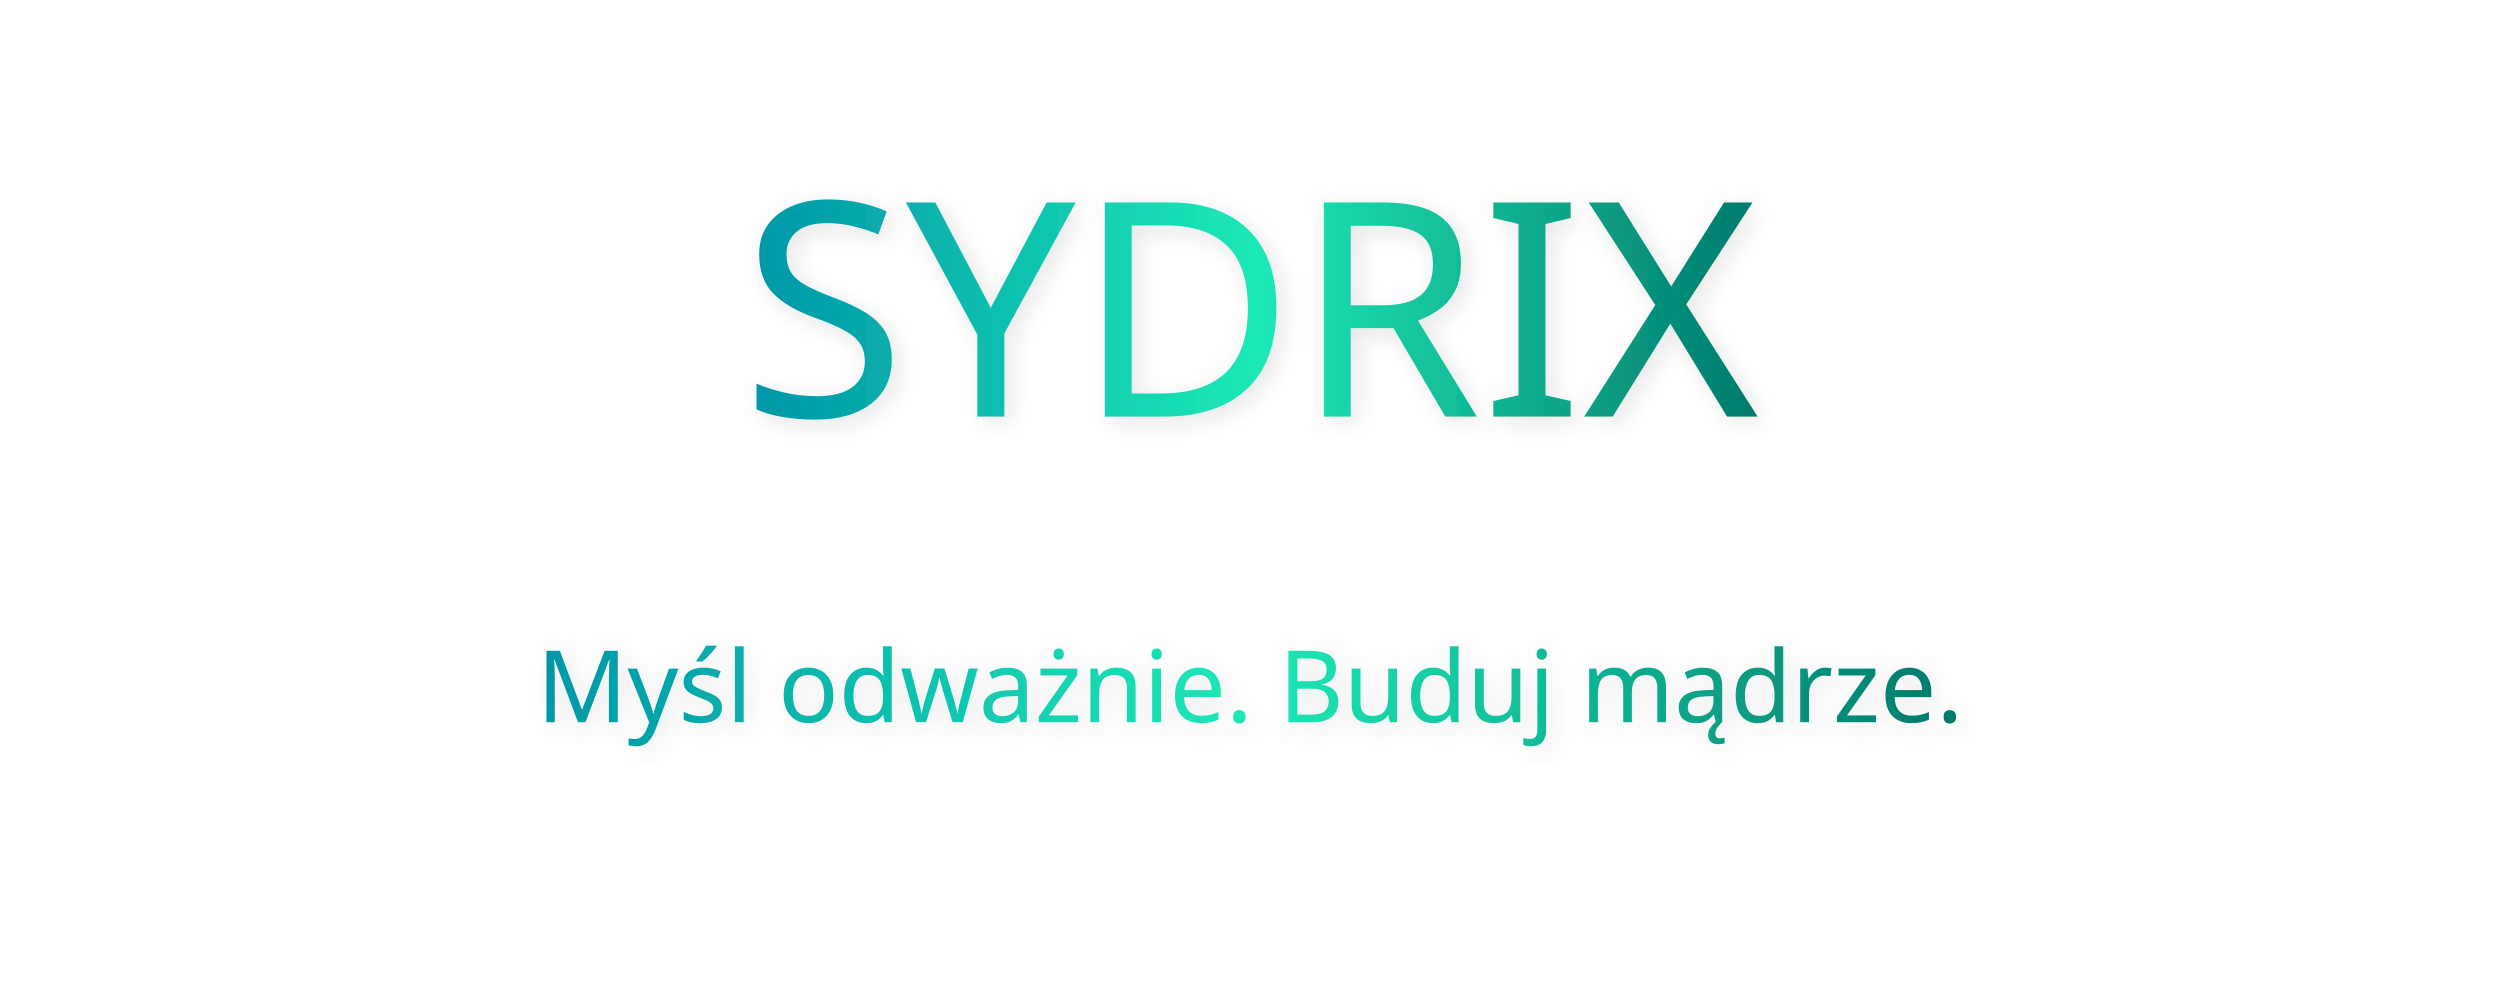
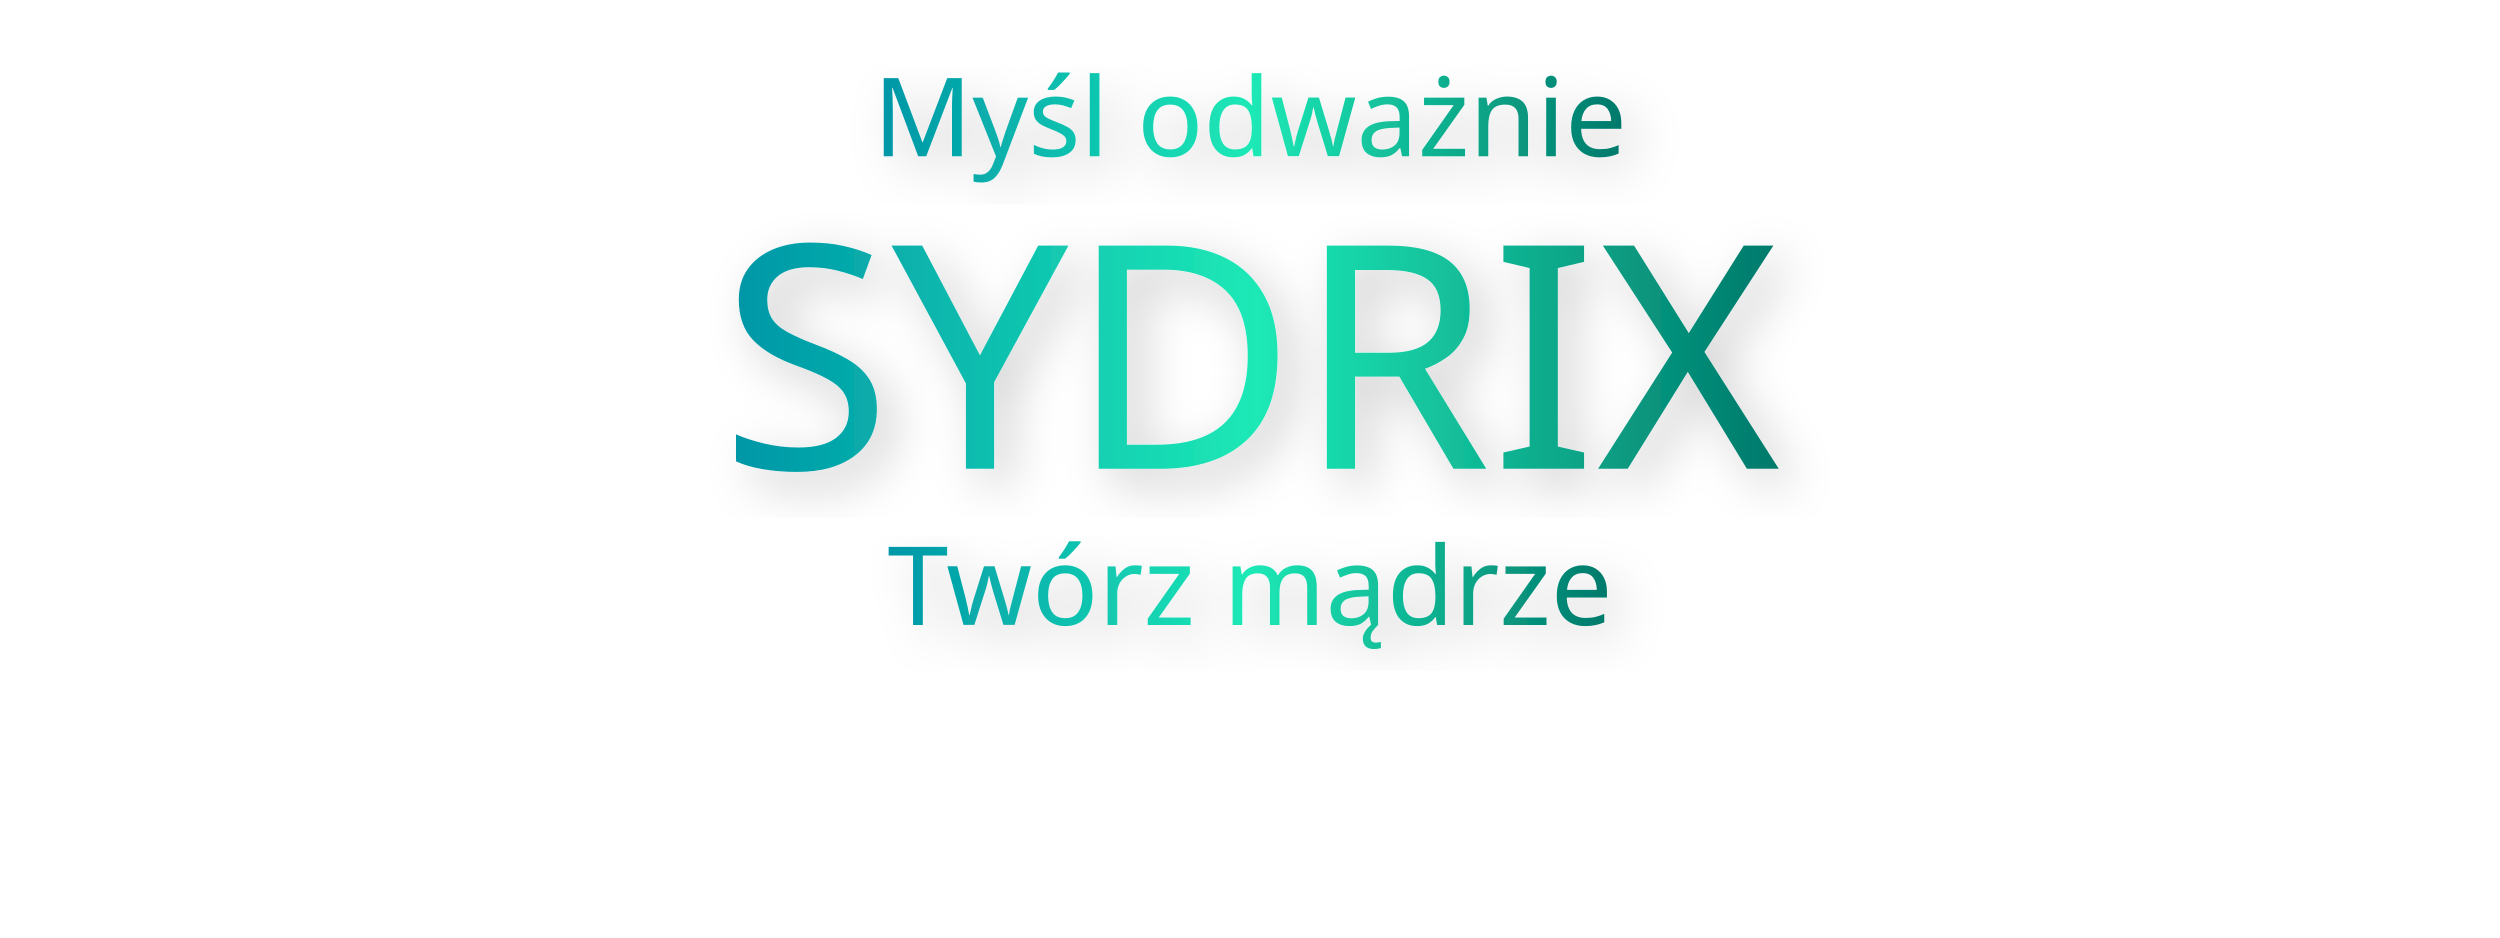
- <svg xmlns="http://www.w3.org/2000/svg" width="400" height="160">
+ <svg xmlns="http://www.w3.org/2000/svg" width="320" height="120" viewBox="0 0 320 120">
  <defs>
    <linearGradient id="grad" x1="0%" x2="100%" y1="0%" y2="0%">
      <stop offset="0%" stop-color="#0097a7">
        <animate attributeName="stop-color" dur="8s" repeatCount="indefinite" values="#0097a7;#00bcd4;#1de9b6;#00897b;#00796b;#0097a7" />
      </stop>
      <stop offset="50%" stop-color="#1de9b6">
        <animate attributeName="stop-color" dur="8s" repeatCount="indefinite" values="#1de9b6;#00897b;#00796b;#0097a7;#00bcd4;#1de9b6" />
      </stop>
      <stop offset="100%" stop-color="#00796b">
        <animate attributeName="stop-color" dur="8s" repeatCount="indefinite" values="#00796b;#0097a7;#00bcd4;#1de9b6;#00897b;#00796b" />
      </stop>
    </linearGradient>
    <filter id="soft-shadow" width="140%" height="140%" x="-20%" y="-20%">
-       <feDropShadow dx="1" dy="1" flood-color="rgba(0,0,0,0.1)" stdDeviation="2" />
+       <feDropShadow dx="2" dy="2" flood-color="rgba(0,0,0,0.2)" stdDeviation="3" />
    </filter>
-     <style>
-       text#logo:hover { transform: scale(1.05); transform-origin: center; }
-     </style>
  </defs>
-   <text id="logo" x="50%" y="50" fill="url(#grad)" dominant-baseline="middle" filter="url(#soft-shadow)" font-family="Verdana, sans-serif" font-size="48" text-anchor="middle">SYDRIX</text>
-   <text id="slogan" x="50%" y="110" fill="url(#grad)" dominant-baseline="middle" filter="url(#soft-shadow)" font-family="Verdana, sans-serif" font-size="16" text-anchor="middle">Myśl odważnie. Buduj mądrze.</text>
+   <text x="160" y="20" fill="url(#grad)" text-anchor="middle" filter="url(#soft-shadow)" font-family="Verdana, sans-serif" font-size="14">
+     Myśl odważnie
+   </text>
+   <text x="160" y="60" fill="url(#grad)" text-anchor="middle" filter="url(#soft-shadow)" font-family="Verdana, sans-serif" font-size="40">
+     SYDRIX
+   </text>
+   <text x="160" y="80" fill="url(#grad)" text-anchor="middle" filter="url(#soft-shadow)" font-family="Verdana, sans-serif" font-size="14">
+     Twórz mądrze
+   </text>
</svg>
